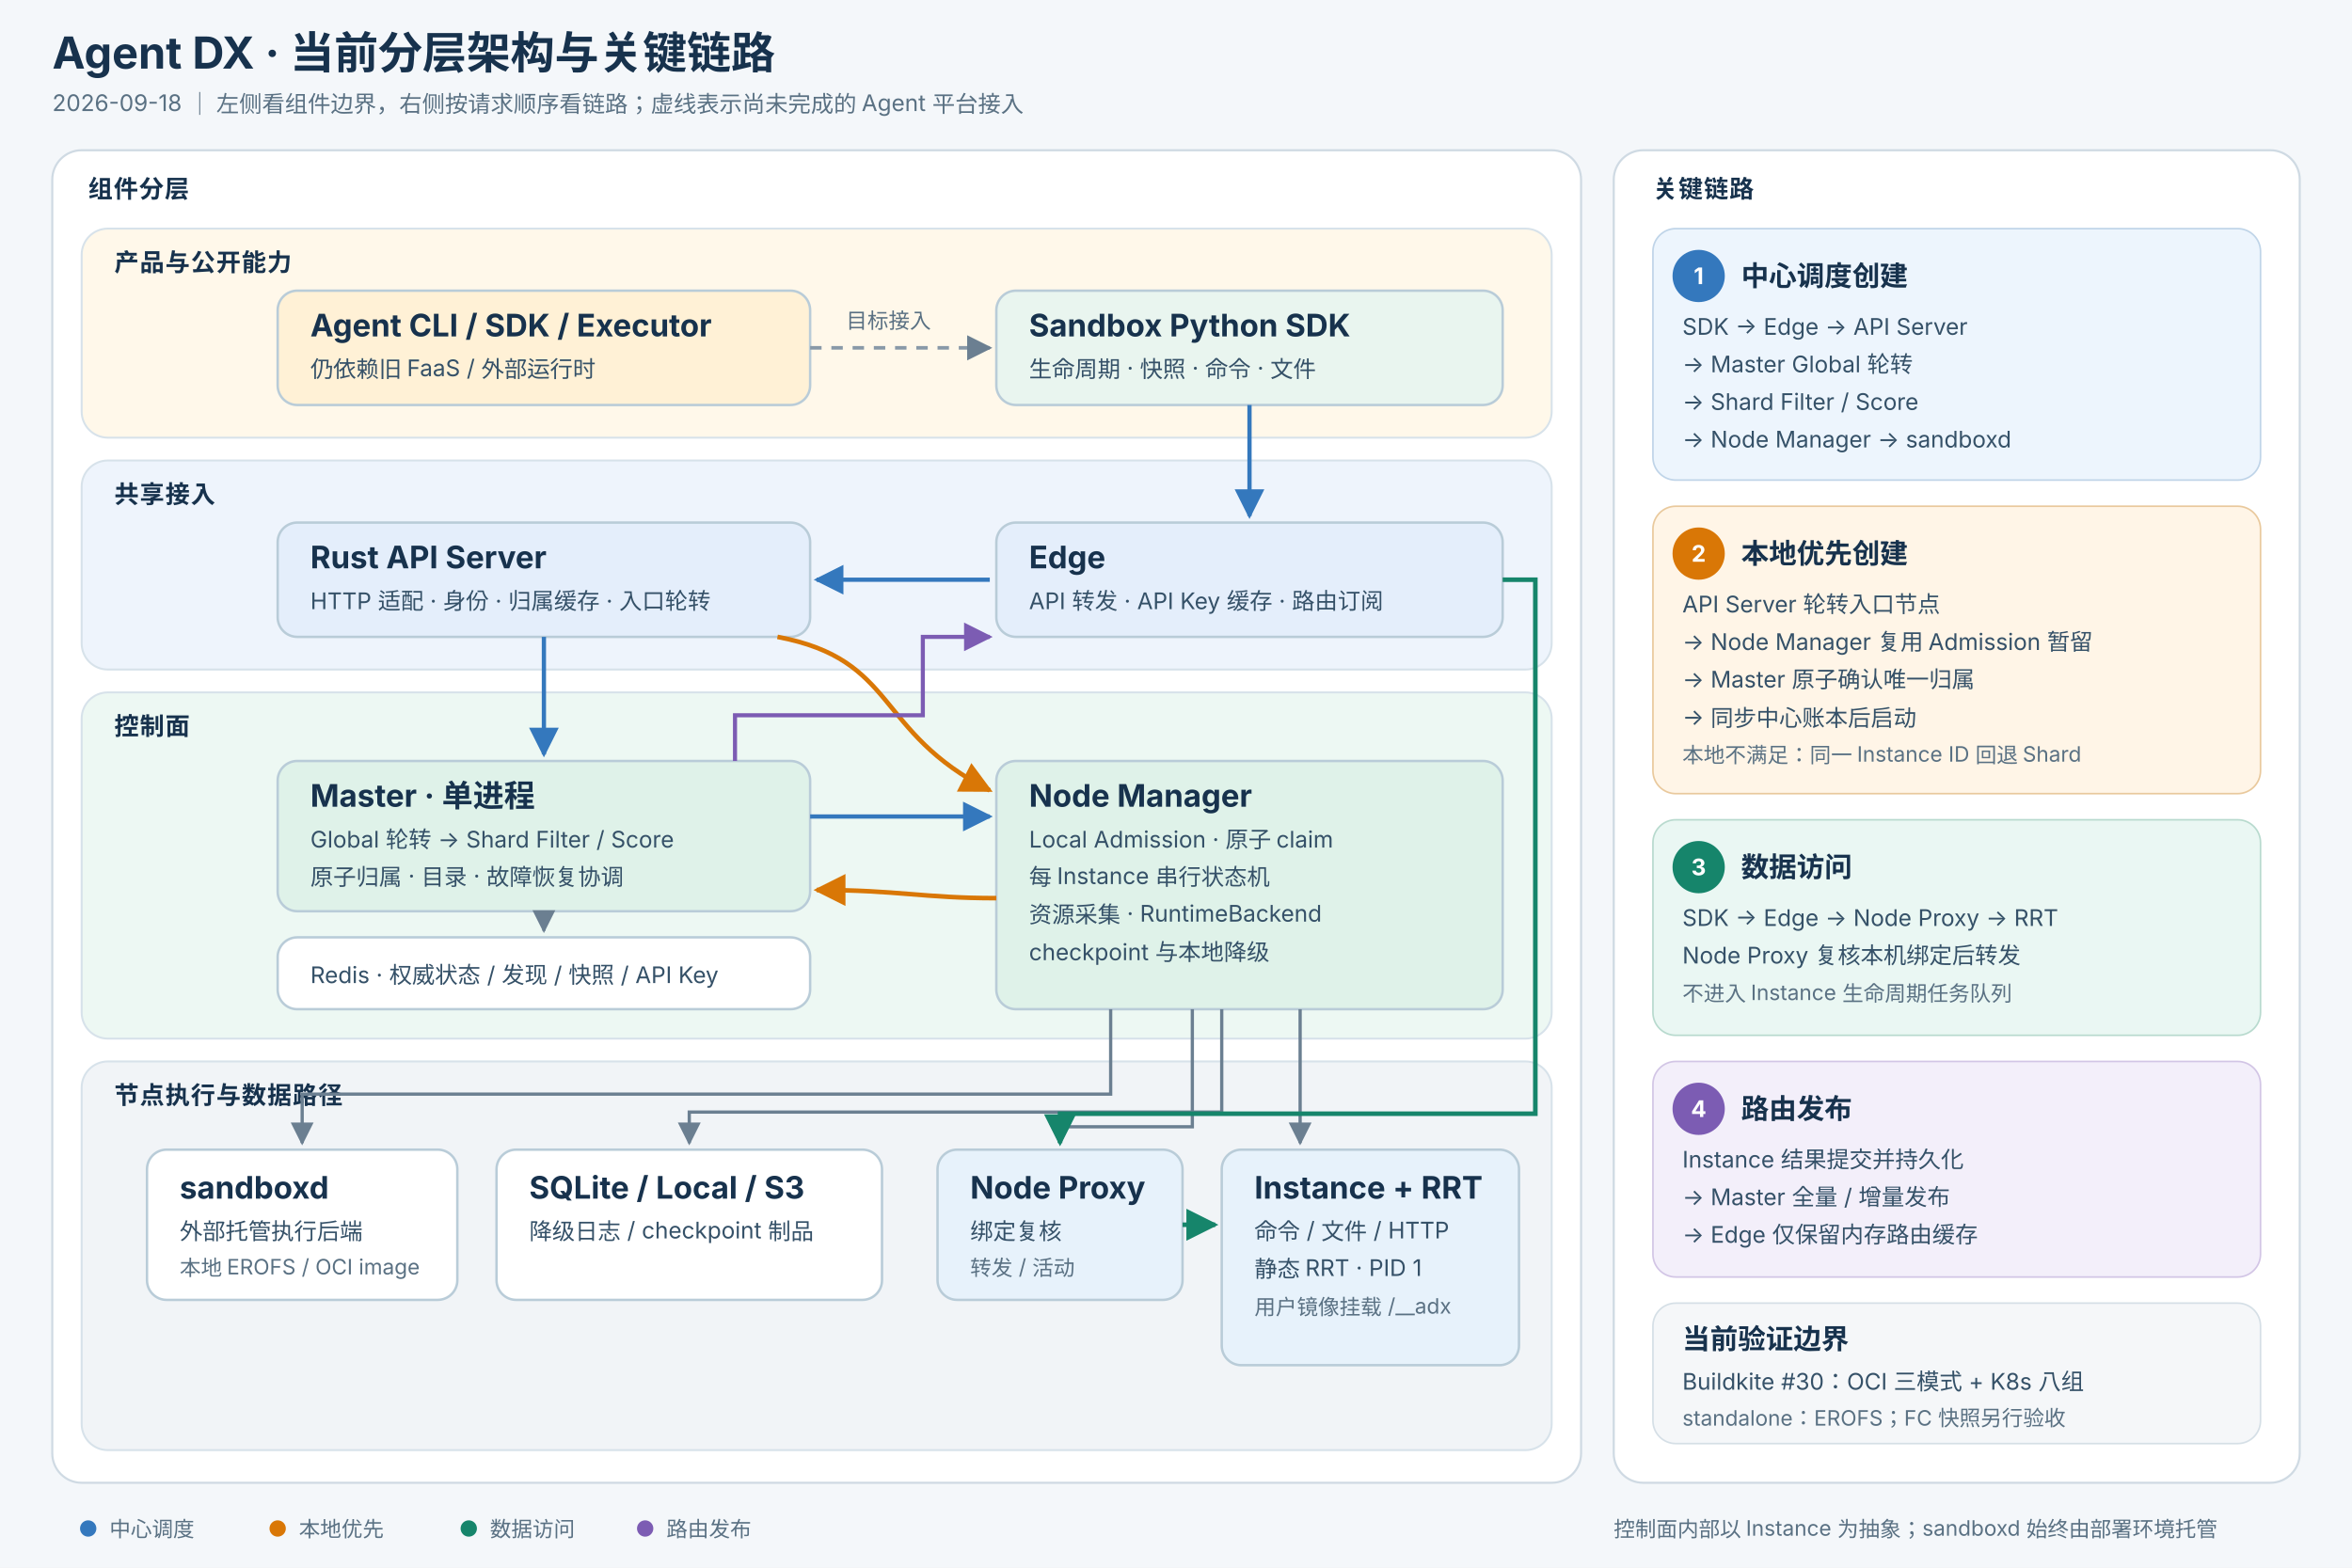
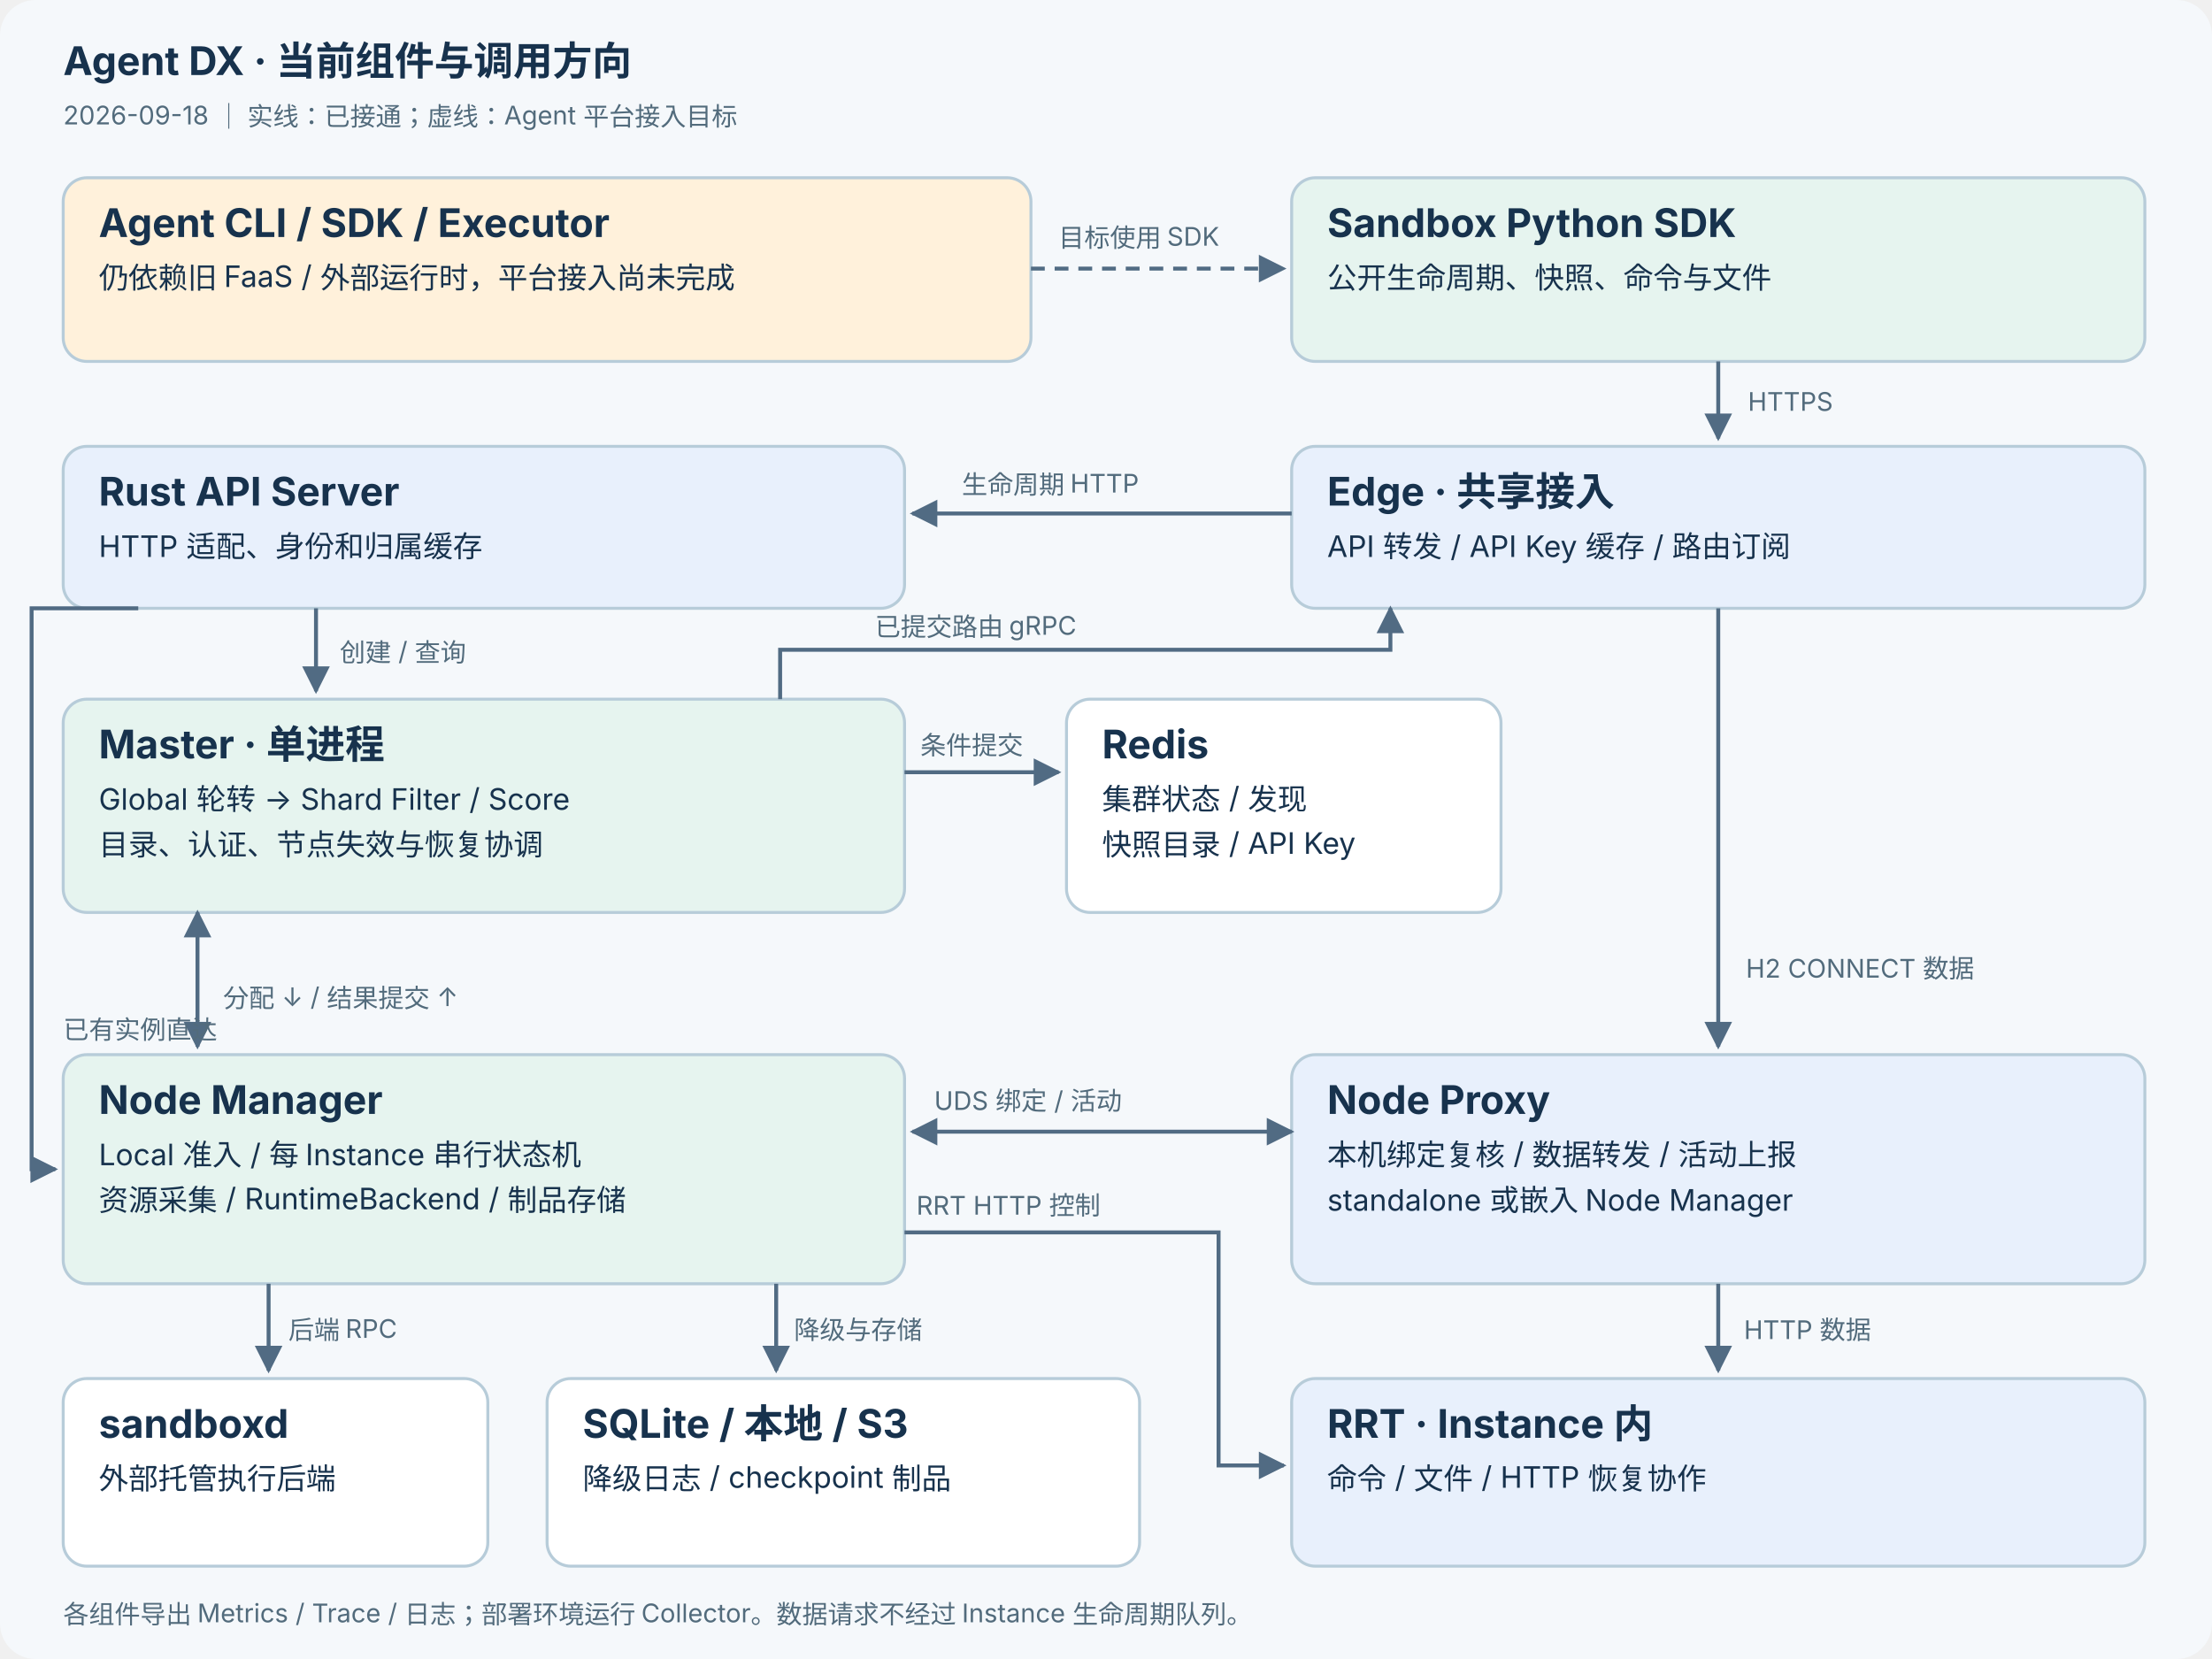
- <svg xmlns="http://www.w3.org/2000/svg" viewBox="0 0 1440 960" role="img" aria-labelledby="title desc">
+ <svg xmlns="http://www.w3.org/2000/svg" viewBox="0 0 1120 840" role="img" aria-labelledby="title desc">
  <defs>
-     <marker id="arrow-blue" viewBox="0 0 10 10" refX="9" refY="5" markerWidth="7" markerHeight="7" orient="auto">
-       <path d="M0 0L10 5L0 10Z" fill="#3478bd" />
-     </marker>
-     <marker id="arrow-orange" viewBox="0 0 10 10" refX="9" refY="5" markerWidth="7" markerHeight="7" orient="auto">
-       <path d="M0 0L10 5L0 10Z" fill="#d97706" />
-     </marker>
-     <marker id="arrow-green" viewBox="0 0 10 10" refX="9" refY="5" markerWidth="7" markerHeight="7" orient="auto">
-       <path d="M0 0L10 5L0 10Z" fill="#16856b" />
-     </marker>
-     <marker id="arrow-purple" viewBox="0 0 10 10" refX="9" refY="5" markerWidth="7" markerHeight="7" orient="auto">
-       <path d="M0 0L10 5L0 10Z" fill="#7c5cb3" />
-     </marker>
-     <marker id="arrow-gray" viewBox="0 0 10 10" refX="9" refY="5" markerWidth="7" markerHeight="7" orient="auto">
-       <path d="M0 0L10 5L0 10Z" fill="#6b7f91" />
+     <marker id="arrow" viewBox="0 0 10 10" refX="9" refY="5" markerWidth="7" markerHeight="7" orient="auto-start-reverse">
+       <path d="M0 0L10 5L0 10Z" fill="#516b83" />
    </marker>
  </defs>
-   <style>
-     text{font-family:system-ui,-apple-system,'PingFang SC','Microsoft YaHei',sans-serif;fill:#17324d}
-     .title{font-size:27px;font-weight:700}.subtitle{font-size:14px;fill:#5a7183}.lane-title{font-size:15px;font-weight:700;letter-spacing:.04em}
-     .component-title{font-size:19px;font-weight:700}.component-body{font-size:14px;fill:#355168}.small{font-size:13px;fill:#5a7183}
-     .flow-title{font-size:17px;font-weight:700}.flow-body{font-size:14px;fill:#355168}.badge{font-size:14px;font-weight:750;fill:white;text-anchor:middle}
-     .lane{stroke:#d7e2ea;stroke-width:1.2;rx:16}.box{stroke:#b9ccd8;stroke-width:1.5;rx:12}.panel{stroke:#cfdae3;stroke-width:1.3;rx:18}
-     .control{fill:none;stroke:#3478bd;stroke-width:2.6;marker-end:url(#arrow-blue)}
-     .local{fill:none;stroke:#d97706;stroke-width:2.8;marker-end:url(#arrow-orange)}
-     .data{fill:none;stroke:#16856b;stroke-width:2.8;marker-end:url(#arrow-green)}
-     .route{fill:none;stroke:#7c5cb3;stroke-width:2.5;marker-end:url(#arrow-purple)}
-     .dependency{fill:none;stroke:#6b7f91;stroke-width:2;marker-end:url(#arrow-gray)}
-     .target{fill:none;stroke:#8899a8;stroke-width:2.2;stroke-dasharray:7 6;marker-end:url(#arrow-gray)}
-   </style>
-   <rect width="1440" height="960" fill="#f4f7fa" />
-   <text x="32" y="42" class="title">Agent DX · 当前分层架构与关键链路</text>
-   <text x="32" y="68" class="subtitle">2026-09-18 ｜ 左侧看组件边界，右侧按请求顺序看链路；虚线表示尚未完成的 Agent 平台接入</text>
-   <rect x="32" y="92" width="936" height="816" class="panel" fill="#ffffff" />
-   <text x="54" y="121" class="lane-title">组件分层</text>
-   <rect x="50" y="140" width="900" height="128" class="lane" fill="#fff8ea" />
-   <text x="70" y="166" class="lane-title" fill="#9a6417">产品与公开能力</text>
-   <rect x="170" y="178" width="326" height="70" class="box" fill="#fff1d6" />
-   <text x="190" y="206" class="component-title">Agent CLI / SDK / Executor</text>
-   <text x="190" y="231" class="component-body">仍依赖旧 FaaS / 外部运行时</text>
-   <rect x="610" y="178" width="310" height="70" class="box" fill="#e9f5ef" />
-   <text x="630" y="206" class="component-title">Sandbox Python SDK</text>
-   <text x="630" y="231" class="component-body">生命周期 · 快照 · 命令 · 文件</text>
-   <path d="M496 213H606" class="target" />
-   <text x="518" y="201" class="small">目标接入</text>
-   <rect x="50" y="282" width="900" height="128" class="lane" fill="#eef4fc" />
-   <text x="70" y="308" class="lane-title" fill="#2f6195">共享接入</text>
-   <rect x="170" y="320" width="326" height="70" class="box" fill="#e4eefb" />
-   <text x="190" y="348" class="component-title">Rust API Server</text>
-   <text x="190" y="373" class="component-body">HTTP 适配 · 身份 · 归属缓存 · 入口轮转</text>
-   <rect x="610" y="320" width="310" height="70" class="box" fill="#e4eefb" />
-   <text x="630" y="348" class="component-title">Edge</text>
-   <text x="630" y="373" class="component-body">API 转发 · API Key 缓存 · 路由订阅</text>
-   <path d="M765 248V316" class="control" />
-   <path d="M606 355H500" class="control" />
-   <rect x="50" y="424" width="900" height="212" class="lane" fill="#edf8f3" />
-   <text x="70" y="450" class="lane-title" fill="#26725c">控制面</text>
-   <rect x="170" y="466" width="326" height="92" class="box" fill="#dff2e9" />
-   <text x="190" y="494" class="component-title">Master · 单进程</text>
-   <text x="190" y="519" class="component-body">Global 轮转 → Shard Filter / Score</text>
-   <text x="190" y="542" class="component-body">原子归属 · 目录 · 故障恢复协调</text>
-   <rect x="170" y="574" width="326" height="44" class="box" fill="#ffffff" />
-   <text x="190" y="602" class="component-body">Redis · 权威状态 / 发现 / 快照 / API Key</text>
-   <rect x="610" y="466" width="310" height="152" class="box" fill="#dff2e9" />
-   <text x="630" y="494" class="component-title">Node Manager</text>
-   <text x="630" y="519" class="component-body">Local Admission · 原子 claim</text>
-   <text x="630" y="542" class="component-body">每 Instance 串行状态机</text>
-   <text x="630" y="565" class="component-body">资源采集 · RuntimeBackend</text>
-   <text x="630" y="588" class="component-body">checkpoint 与本地降级</text>
-   <path d="M333 390V462" class="control" />
-   <path d="M496 500H606" class="control" />
-   <path d="M333 558V570" class="dependency" />
-   <path d="M476 390C550 404 535 448 606 484" class="local" />
-   <path d="M610 550C565 550 550 545 500 545" class="local" />
-   <path d="M450 466V438H565V390H606" class="route" />
-   <rect x="50" y="650" width="900" height="238" class="lane" fill="#f1f4f7" />
-   <text x="70" y="676" class="lane-title" fill="#526779">节点执行与数据路径</text>
-   <rect x="90" y="704" width="190" height="92" class="box" fill="#ffffff" />
-   <text x="110" y="734" class="component-title">sandboxd</text>
-   <text x="110" y="759" class="component-body">外部托管执行后端</text>
-   <text x="110" y="781" class="small">本地 EROFS / OCI image</text>
-   <rect x="304" y="704" width="236" height="92" class="box" fill="#ffffff" />
-   <text x="324" y="734" class="component-title">SQLite / Local / S3</text>
-   <text x="324" y="759" class="component-body">降级日志 / checkpoint 制品</text>
-   <rect x="574" y="704" width="150" height="92" class="box" fill="#e7f2fb" />
-   <text x="594" y="734" class="component-title">Node Proxy</text>
-   <text x="594" y="759" class="component-body">绑定复核</text>
-   <text x="594" y="781" class="small">转发 / 活动</text>
-   <rect x="748" y="704" width="182" height="132" class="box" fill="#e7f2fb" />
-   <text x="768" y="734" class="component-title">Instance + RRT</text>
-   <text x="768" y="759" class="component-body">命令 / 文件 / HTTP</text>
-   <text x="768" y="782" class="component-body">静态 RRT · PID 1</text>
-   <text x="768" y="805" class="small">用户镜像挂载 /__adx</text>
-   <path d="M680 618V670H185V700" class="dependency" />
-   <path d="M748 618V681H422V700" class="dependency" />
-   <path d="M730 618V690H649V700" class="dependency" />
-   <path d="M796 618V700" class="dependency" />
-   <path d="M920 355H940V682H649V700" class="data" />
-   <path d="M724 750H744" class="data" />
-   <rect x="988" y="92" width="420" height="816" class="panel" fill="#ffffff" />
-   <text x="1012" y="121" class="lane-title">关键链路</text>
-   <rect x="1012" y="140" width="372" height="154" rx="14" fill="#edf5fd" stroke="#bfd4e8" />
-   <circle cx="1040" cy="169" r="16" fill="#3478bd" />
-   <text x="1040" y="174" class="badge">1</text>
-   <text x="1066" y="175" class="flow-title">中心调度创建</text>
-   <text x="1030" y="205" class="flow-body">SDK → Edge → API Server</text>
-   <text x="1030" y="228" class="flow-body">→ Master Global 轮转</text>
-   <text x="1030" y="251" class="flow-body">→ Shard Filter / Score</text>
-   <text x="1030" y="274" class="flow-body">→ Node Manager → sandboxd</text>
-   <rect x="1012" y="310" width="372" height="176" rx="14" fill="#fff5e7" stroke="#e9c99d" />
-   <circle cx="1040" cy="339" r="16" fill="#d97706" />
-   <text x="1040" y="344" class="badge">2</text>
-   <text x="1066" y="345" class="flow-title">本地优先创建</text>
-   <text x="1030" y="375" class="flow-body">API Server 轮转入口节点</text>
-   <text x="1030" y="398" class="flow-body">→ Node Manager 复用 Admission 暂留</text>
-   <text x="1030" y="421" class="flow-body">→ Master 原子确认唯一归属</text>
-   <text x="1030" y="444" class="flow-body">→ 同步中心账本后启动</text>
-   <text x="1030" y="467" class="small">本地不满足：同一 Instance ID 回退 Shard</text>
-   <rect x="1012" y="502" width="372" height="132" rx="14" fill="#eaf7f3" stroke="#b8dace" />
-   <circle cx="1040" cy="531" r="16" fill="#16856b" />
-   <text x="1040" y="536" class="badge">3</text>
-   <text x="1066" y="537" class="flow-title">数据访问</text>
-   <text x="1030" y="567" class="flow-body">SDK → Edge → Node Proxy → RRT</text>
-   <text x="1030" y="590" class="flow-body">Node Proxy 复核本机绑定后转发</text>
-   <text x="1030" y="613" class="small">不进入 Instance 生命周期任务队列</text>
-   <rect x="1012" y="650" width="372" height="132" rx="14" fill="#f3effa" stroke="#d2c5e5" />
-   <circle cx="1040" cy="679" r="16" fill="#7c5cb3" />
-   <text x="1040" y="684" class="badge">4</text>
-   <text x="1066" y="685" class="flow-title">路由发布</text>
-   <text x="1030" y="715" class="flow-body">Instance 结果提交并持久化</text>
-   <text x="1030" y="738" class="flow-body">→ Master 全量 / 增量发布</text>
-   <text x="1030" y="761" class="flow-body">→ Edge 仅保留内存路由缓存</text>
-   <rect x="1012" y="798" width="372" height="86" rx="14" fill="#f5f7f9" stroke="#d5dfe6" />
-   <text x="1030" y="826" class="flow-title">当前验证边界</text>
-   <text x="1030" y="851" class="flow-body">Buildkite #30：OCI 三模式 + K8s 八组</text>
-   <text x="1030" y="873" class="small">standalone：EROFS；FC 快照另行验收</text>
-   <circle cx="54" cy="936" r="5" fill="#3478bd" />
-   <text x="67" y="941" class="small">中心调度</text>
-   <circle cx="170" cy="936" r="5" fill="#d97706" />
-   <text x="183" y="941" class="small">本地优先</text>
-   <circle cx="287" cy="936" r="5" fill="#16856b" />
-   <text x="300" y="941" class="small">数据访问</text>
-   <circle cx="395" cy="936" r="5" fill="#7c5cb3" />
-   <text x="408" y="941" class="small">路由发布</text>
-   <text x="988" y="941" class="small">控制面内部以 Instance 为抽象；sandboxd 始终由部署环境托管</text>
+   <style>text{font-family:system-ui,-apple-system,'PingFang SC',sans-serif;fill:#17324d} .head{font-size:20px;font-weight:650}.body{font-size:15px}.small{font-size:13px;fill:#526b7c}.edge{fill:none;stroke:#516b83;stroke-width:2;marker-end:url(#arrow)}.box{stroke:#b7ccd9;stroke-width:1.5;rx:12}</style>
+   <rect width="1120" height="840" fill="#f5f8fb" rx="18" />
+   <text x="32" y="38" class="head">Agent DX · 当前组件与调用方向</text>
+   <text x="32" y="63" class="small">2026-09-18 ｜ 实线：已接通；虚线：Agent 平台接入目标</text>
+   <rect x="32" y="90" width="490" height="93" class="box" fill="#fff1db" />
+   <text x="50" y="120" class="head">Agent CLI / SDK / Executor</text>
+   <text x="50" y="146" class="body">仍依赖旧 FaaS / 外部运行时，平台接入尚未完成</text>
+   <rect x="654" y="90" width="432" height="93" class="box" fill="#e6f4ef" />
+   <text x="672" y="120" class="head">Sandbox Python SDK</text>
+   <text x="672" y="146" class="body">公开生命周期、快照、命令与文件</text>
+   <path d="M522 136H650" class="edge" stroke-dasharray="7 5" />
+   <text x="536" y="125" class="small">目标使用 SDK</text>
+   <rect x="654" y="226" width="432" height="82" class="box" fill="#e8f0fc" />
+   <text x="672" y="256" class="head">Edge · 共享接入</text>
+   <text x="672" y="282" class="body">API 转发 / API Key 缓存 / 路由订阅</text>
+   <path d="M870 183V222" class="edge" />
+   <text x="885" y="208" class="small">HTTPS</text>
+   <rect x="32" y="226" width="426" height="82" class="box" fill="#e8f0fc" />
+   <text x="50" y="256" class="head">Rust API Server</text>
+   <text x="50" y="282" class="body">HTTP 适配、身份和归属缓存</text>
+   <path d="M654 260H462" class="edge" />
+   <text x="487" y="250" class="small">生命周期 HTTP</text>
+   <rect x="32" y="354" width="426" height="108" class="box" fill="#e6f4ef" />
+   <text x="50" y="384" class="head">Master · 单进程</text>
+   <text x="50" y="410" class="body">Global 轮转 → Shard Filter / Score</text>
+   <text x="50" y="433" class="body">目录、认证、节点失效与恢复协调</text>
+   <path d="M160 308V350" class="edge" />
+   <text x="172" y="335" class="small">创建 / 查询</text>
+   <rect x="540" y="354" width="220" height="108" class="box" fill="#fff" />
+   <text x="558" y="384" class="head">Redis</text>
+   <text x="558" y="410" class="body">集群状态 / 发现</text>
+   <text x="558" y="433" class="body">快照目录 / API Key</text>
+   <path d="M458 391H536" class="edge" />
+   <text x="466" y="382" class="small">条件提交</text>
+   <path d="M395 354V329H704V308" class="edge" />
+   <text x="443" y="322" class="small">已提交路由 gRPC</text>
+   <rect x="32" y="534" width="426" height="116" class="box" fill="#e6f4ef" />
+   <text x="50" y="564" class="head">Node Manager</text>
+   <text x="50" y="590" class="body">Local 准入 / 每 Instance 串行状态机</text>
+   <text x="50" y="613" class="body">资源采集 / RuntimeBackend / 制品存储</text>
+   <path d="M100 462V530" class="edge" marker-start="url(#arrow)" />
+   <text x="113" y="510" class="small">分配 ↓ / 结果提交 ↑</text>
+   <path d="M70 308H16V592H28" class="edge" />
+   <text x="32" y="526" class="small">已有实例直达</text>
+   <rect x="654" y="534" width="432" height="116" class="box" fill="#e8f0fc" />
+   <text x="672" y="564" class="head">Node Proxy</text>
+   <text x="672" y="590" class="body">本机绑定复核 / 数据转发 / 活动上报</text>
+   <text x="672" y="613" class="body">standalone 或嵌入 Node Manager</text>
+   <path d="M870 308V530" class="edge" />
+   <text x="884" y="495" class="small">H2 CONNECT 数据</text>
+   <path d="M654 573H462" class="edge" marker-start="url(#arrow)" />
+   <text x="473" y="562" class="small">UDS 绑定 / 活动</text>
+   <rect x="32" y="698" width="215" height="95" class="box" fill="#fff" />
+   <text x="50" y="728" class="head">sandboxd</text>
+   <text x="50" y="754" class="body">外部托管执行后端</text>
+   <rect x="277" y="698" width="300" height="95" class="box" fill="#fff" />
+   <text x="295" y="728" class="head">SQLite / 本地 / S3</text>
+   <text x="295" y="754" class="body">降级日志 / checkpoint 制品</text>
+   <rect x="654" y="698" width="432" height="95" class="box" fill="#e8f0fc" />
+   <text x="672" y="728" class="head">RRT · Instance 内</text>
+   <text x="672" y="754" class="body">命令 / 文件 / HTTP 恢复协作</text>
+   <path d="M136 650V694" class="edge" />
+   <text x="146" y="678" class="small">后端 RPC</text>
+   <path d="M393 650V694" class="edge" />
+   <text x="402" y="678" class="small">降级与存储</text>
+   <path d="M870 650V694" class="edge" />
+   <text x="883" y="678" class="small">HTTP 数据</text>
+   <path d="M458 624H617V742H650" class="edge" />
+   <text x="464" y="615" class="small">RRT HTTP 控制</text>
+   <text x="32" y="822" class="small">各组件导出 Metrics / Trace / 日志；部署环境运行 Collector。数据请求不经过 Instance 生命周期队列。</text>
</svg>
